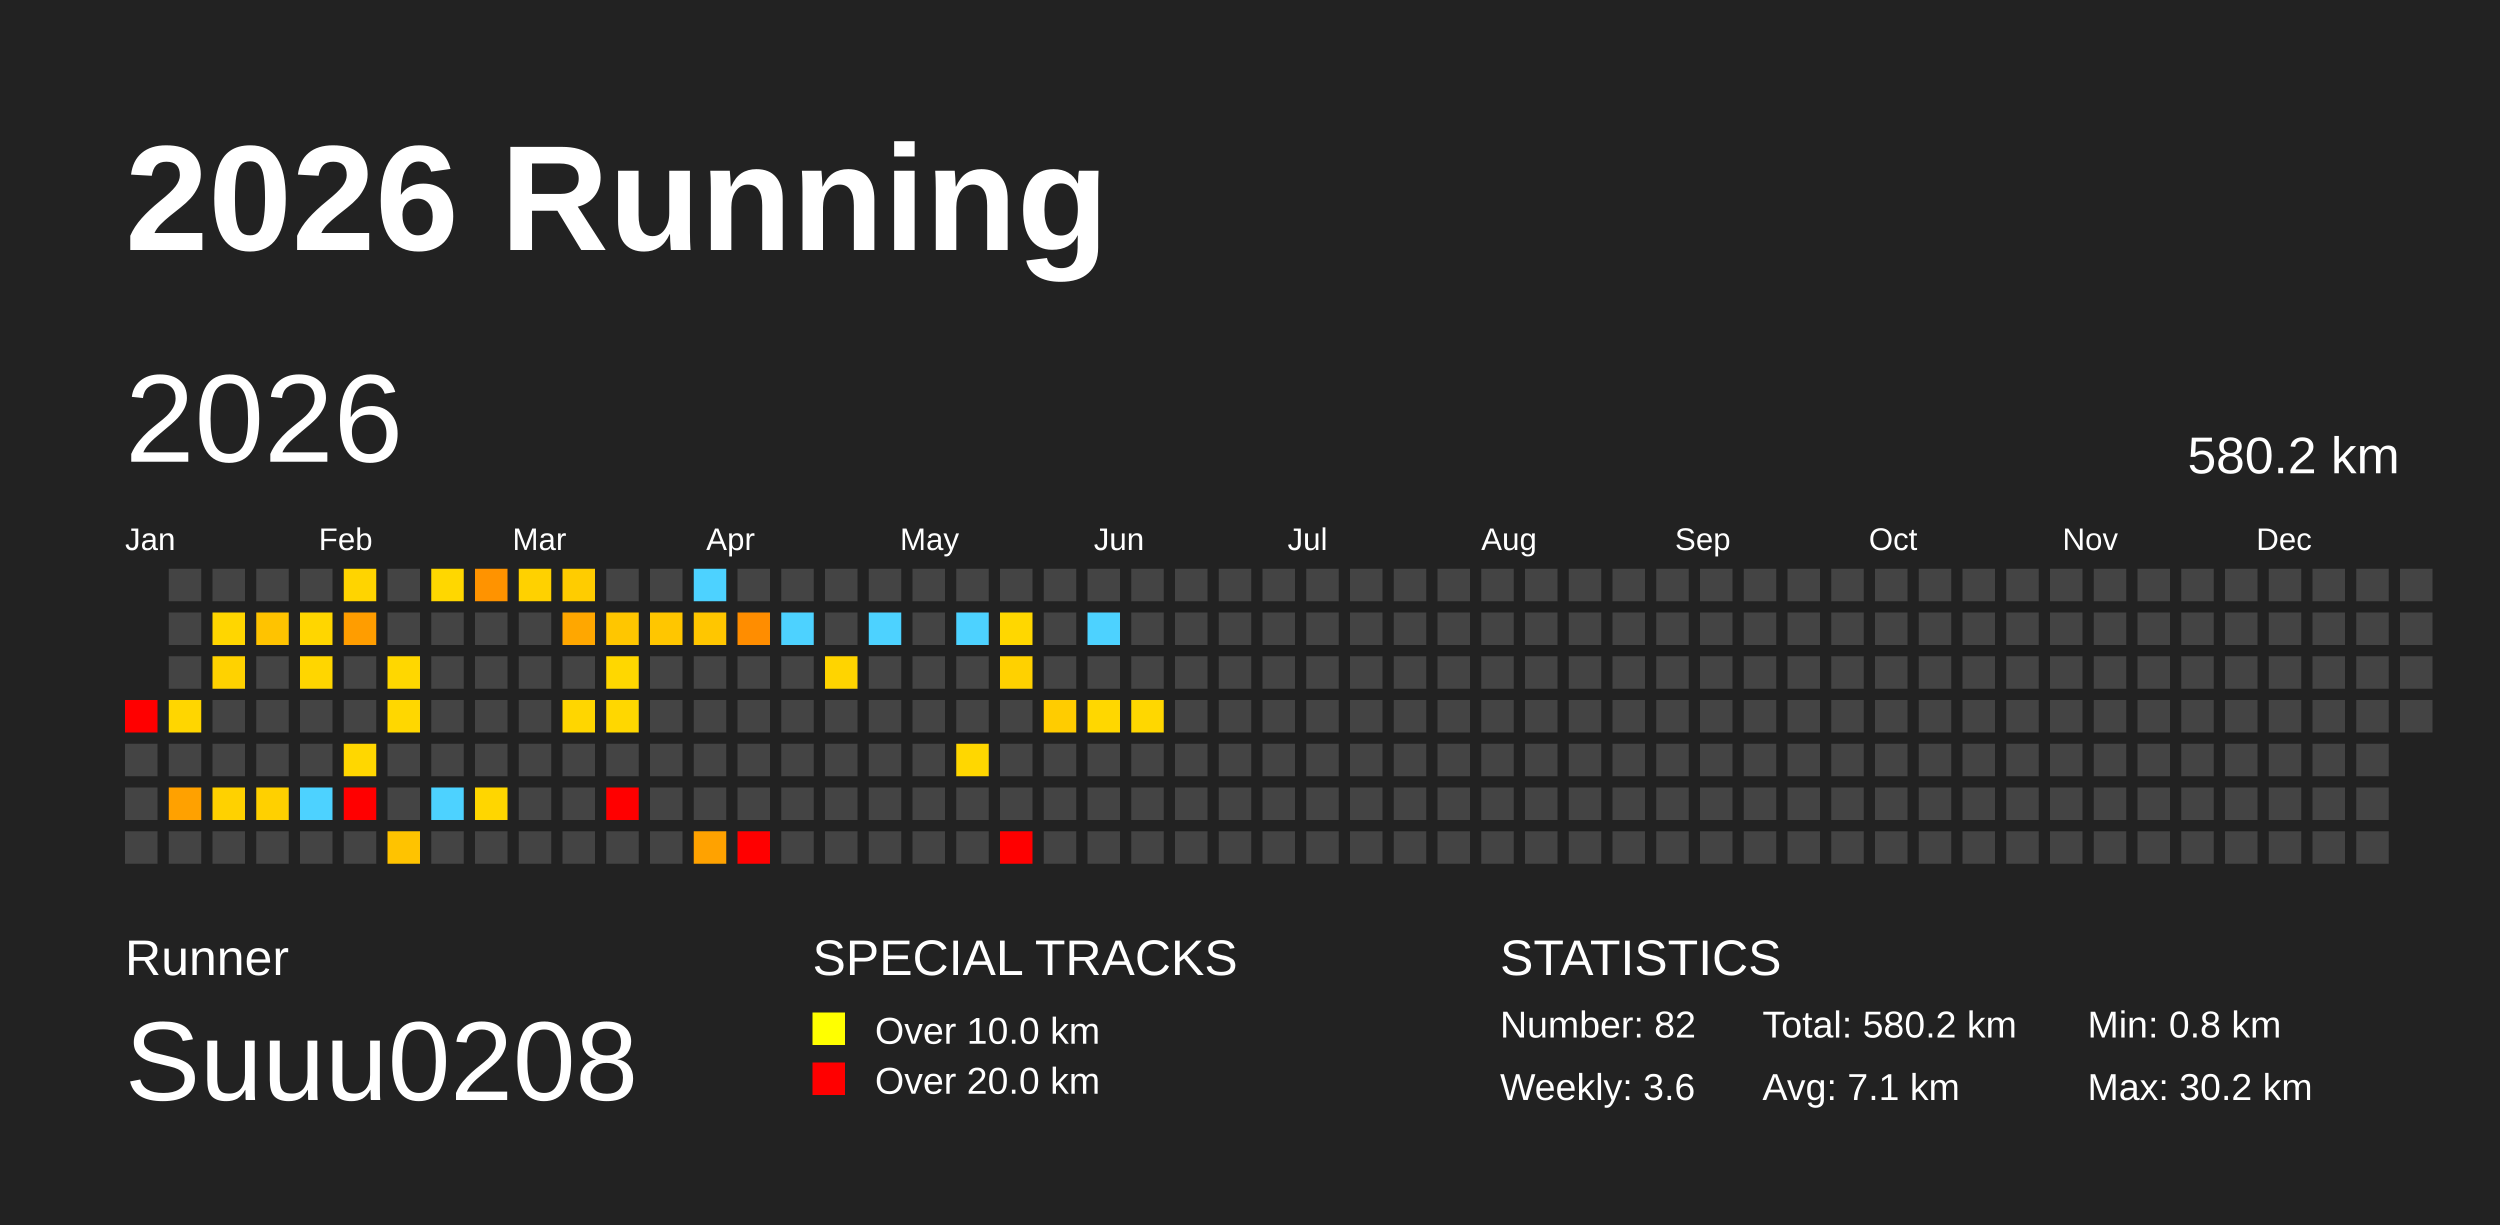
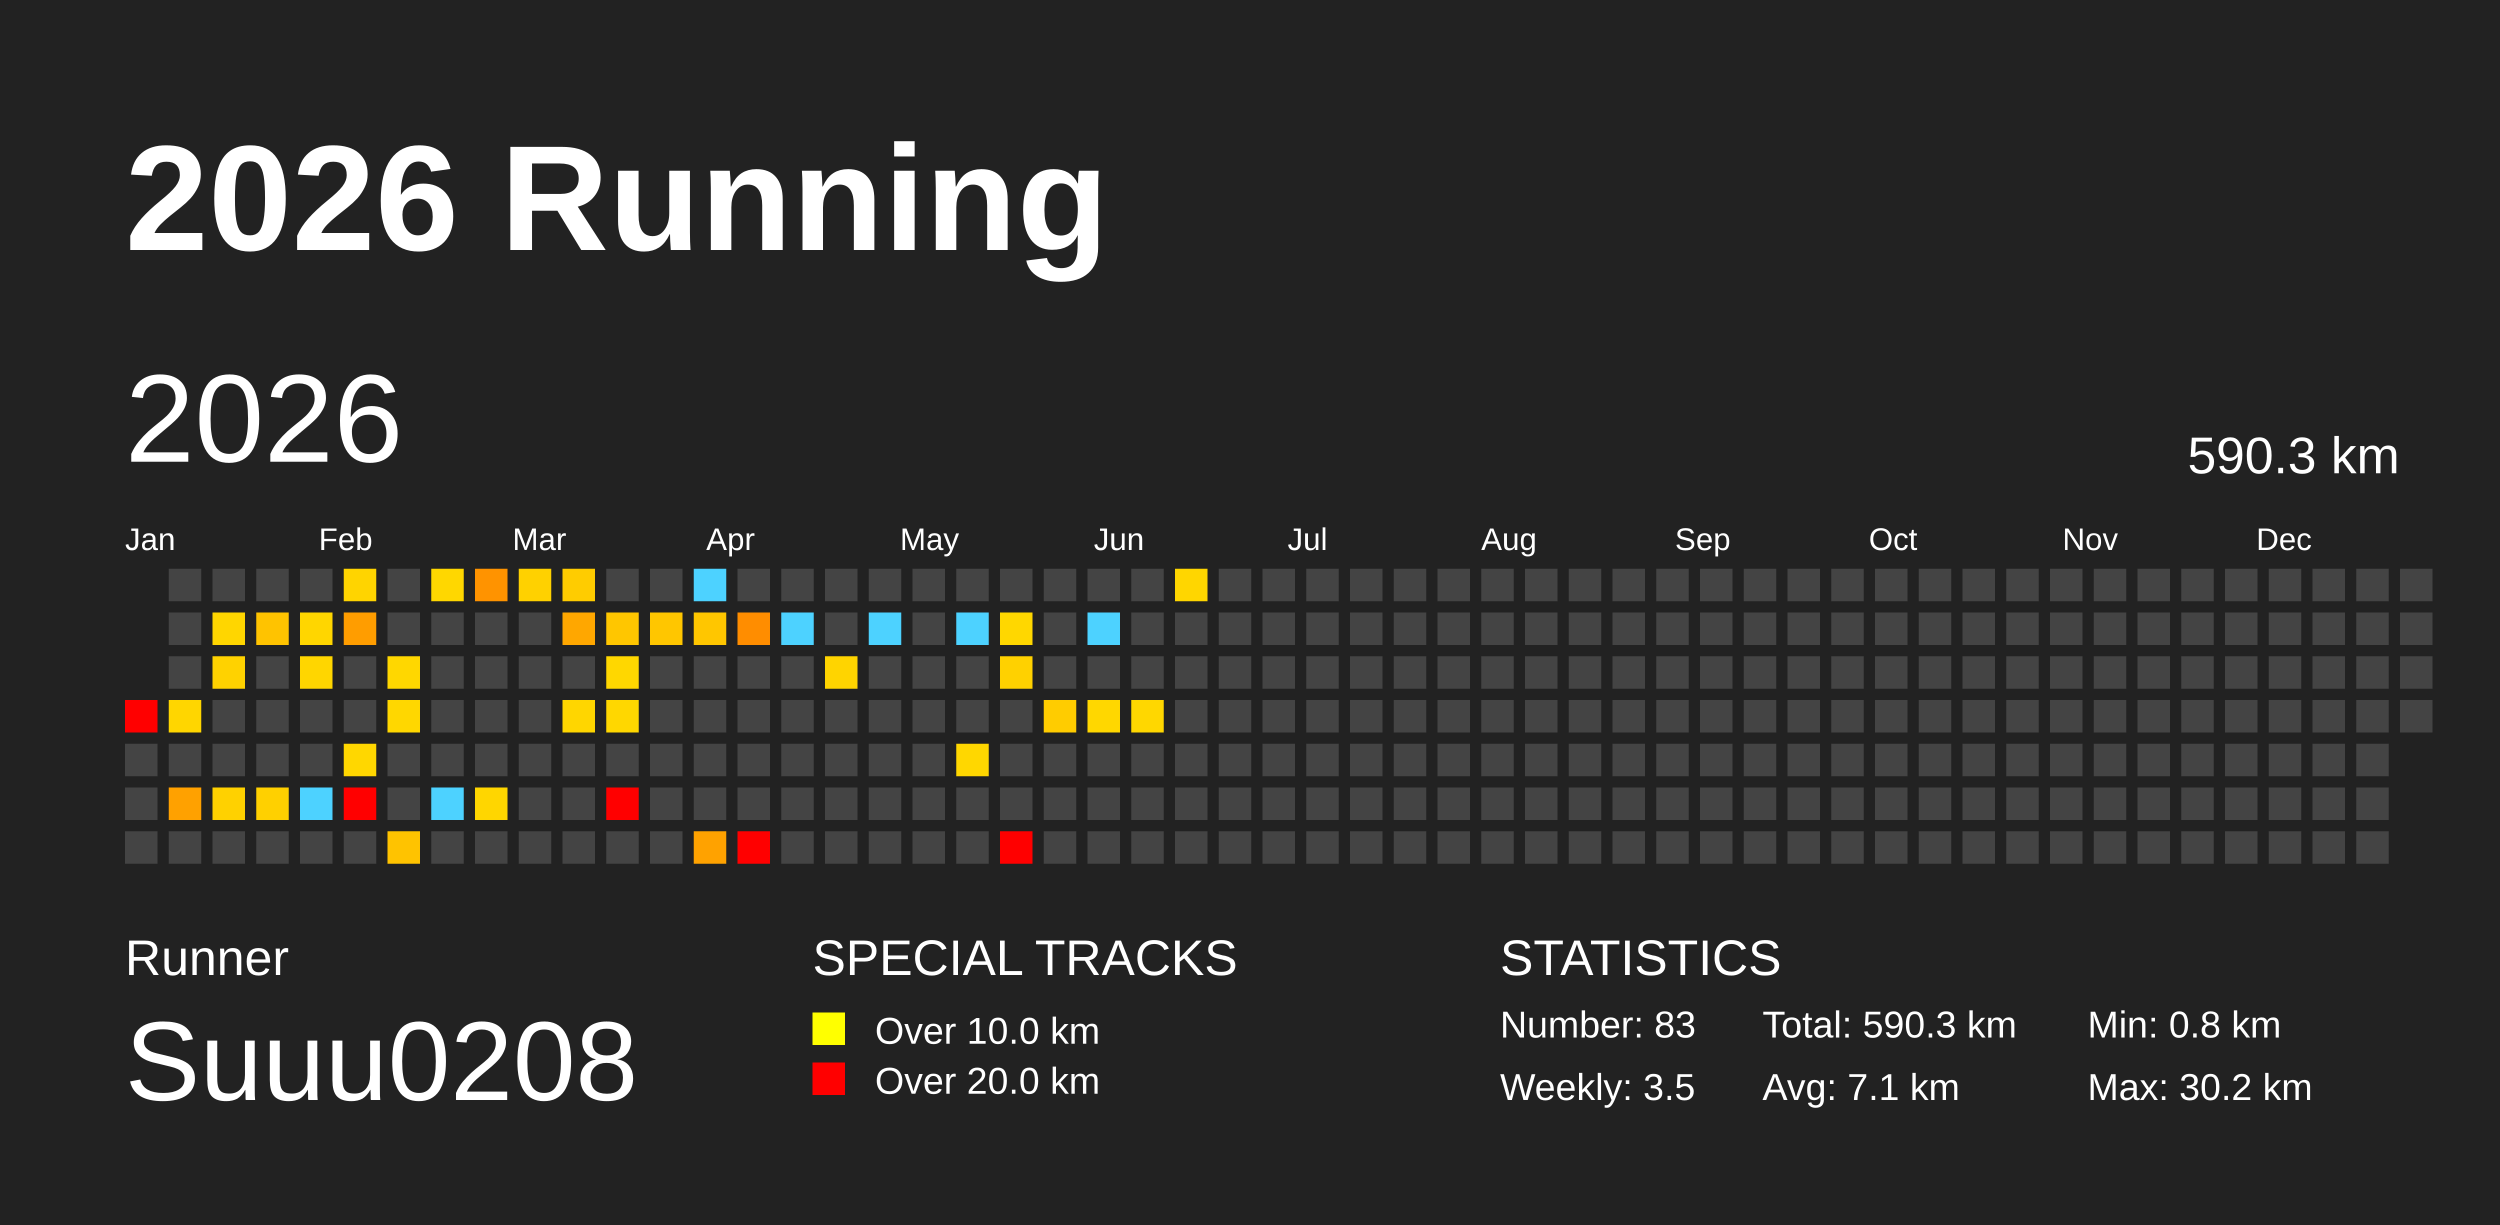
<svg xmlns="http://www.w3.org/2000/svg" baseProfile="full" height="98mm" version="1.1" viewBox="0,0,200,98" width="200mm">
  <defs />
  <rect fill="#222222" height="98" width="200" x="0" y="0" />
  <text fill="#FFFFFF" style="font-size:12px; font-family:Arial; font-weight:bold;" x="10" y="20">2026 Running</text>
  <text fill="#FFFFFF" style="font-size:4px; font-family:Arial" x="10" y="78">Runner</text>
  <text fill="#FFFFFF" style="font-size:9px; font-family:Arial" x="10" y="88">Suuu0208</text>
  <text fill="#FFFFFF" style="font-size:4px; font-family:Arial" x="65" y="78">SPECIAL TRACKS</text>
  <rect fill="yellow" height="2.6" width="2.6" x="65" y="81" />
  <text fill="#FFFFFF" style="font-size:3px; font-family:Arial" x="70" y="83.5">Over 10.0 km</text>
  <rect fill="red" height="2.6" width="2.6" x="65" y="85" />
  <text fill="#FFFFFF" style="font-size:3px; font-family:Arial" x="70" y="87.5">Over 20.0 km</text>
  <text fill="#FFFFFF" style="font-size:4px; font-family:Arial" x="120" y="78">STATISTICS</text>
-   <text fill="#FFFFFF" style="font-size:3px; font-family:Arial" x="120" y="83">Number: 82</text>
-   <text fill="#FFFFFF" style="font-size:3px; font-family:Arial" x="120" y="88">Weekly: 3.6</text>
-   <text fill="#FFFFFF" style="font-size:3px; font-family:Arial" x="141" y="83">Total: 580.2 km</text>
+   <text fill="#FFFFFF" style="font-size:3px; font-family:Arial" x="120" y="83">Number: 83</text>
+   <text fill="#FFFFFF" style="font-size:3px; font-family:Arial" x="120" y="88">Weekly: 3.5</text>
+   <text fill="#FFFFFF" style="font-size:3px; font-family:Arial" x="141" y="83">Total: 590.3 km</text>
  <text fill="#FFFFFF" style="font-size:3px; font-family:Arial" x="141" y="88">Avg: 7.1 km</text>
  <text fill="#FFFFFF" style="font-size:3px; font-family:Arial" x="167" y="83">Min: 0.8 km</text>
  <text fill="#FFFFFF" style="font-size:3px; font-family:Arial" x="167" y="88">Max: 30.2 km</text>
  <text dominant-baseline="hanging" fill="#FFFFFF" style="font-size:10.0px; font-family:Arial;" x="10" y="30">2026</text>
-   <text dominant-baseline="hanging" fill="#FFFFFF" style="font-size:4.125px; font-family:Arial;" x="175" y="35">580.2 km</text>
+   <text dominant-baseline="hanging" fill="#FFFFFF" style="font-size:4.125px; font-family:Arial;" x="175" y="35">590.3 km</text>
  <text fill="#FFFFFF" style="font-size:2.5px; font-family:Arial" x="10.0" y="44">Jan</text>
  <text fill="#FFFFFF" style="font-size:2.5px; font-family:Arial" x="25.5" y="44">Feb</text>
  <text fill="#FFFFFF" style="font-size:2.5px; font-family:Arial" x="41.0" y="44">Mar</text>
  <text fill="#FFFFFF" style="font-size:2.5px; font-family:Arial" x="56.5" y="44">Apr</text>
  <text fill="#FFFFFF" style="font-size:2.5px; font-family:Arial" x="72.0" y="44">May</text>
  <text fill="#FFFFFF" style="font-size:2.5px; font-family:Arial" x="87.5" y="44">Jun</text>
  <text fill="#FFFFFF" style="font-size:2.5px; font-family:Arial" x="103.0" y="44">Jul</text>
  <text fill="#FFFFFF" style="font-size:2.5px; font-family:Arial" x="118.5" y="44">Aug</text>
  <text fill="#FFFFFF" style="font-size:2.5px; font-family:Arial" x="134.0" y="44">Sep</text>
  <text fill="#FFFFFF" style="font-size:2.5px; font-family:Arial" x="149.5" y="44">Oct</text>
  <text fill="#FFFFFF" style="font-size:2.5px; font-family:Arial" x="165.0" y="44">Nov</text>
  <text fill="#FFFFFF" style="font-size:2.5px; font-family:Arial" x="180.5" y="44">Dec</text>
  <rect fill="red" height="2.6" width="2.6" x="10.0" y="56.0" />
  <rect fill="#444444" height="2.6" width="2.6" x="10.0" y="59.5" />
  <rect fill="#444444" height="2.6" width="2.6" x="10.0" y="63.0" />
  <rect fill="#444444" height="2.6" width="2.6" x="10.0" y="66.5" />
  <rect fill="#444444" height="2.6" width="2.6" x="13.5" y="45.5" />
  <rect fill="#444444" height="2.6" width="2.6" x="13.5" y="49.0" />
  <rect fill="#444444" height="2.6" width="2.6" x="13.5" y="52.5" />
  <rect fill="#ffd600" height="2.6" width="2.6" x="13.5" y="56.0" />
  <rect fill="#444444" height="2.6" width="2.6" x="13.5" y="59.5" />
  <rect fill="#ffa100" height="2.6" width="2.6" x="13.5" y="63.0" />
  <rect fill="#444444" height="2.6" width="2.6" x="13.5" y="66.5" />
  <rect fill="#444444" height="2.6" width="2.6" x="17.0" y="45.5" />
  <rect fill="#ffd600" height="2.6" width="2.6" x="17.0" y="49.0" />
  <rect fill="#ffd200" height="2.6" width="2.6" x="17.0" y="52.5" />
  <rect fill="#444444" height="2.6" width="2.6" x="17.0" y="56.0" />
  <rect fill="#444444" height="2.6" width="2.6" x="17.0" y="59.5" />
  <rect fill="#ffd100" height="2.6" width="2.6" x="17.0" y="63.0" />
  <rect fill="#444444" height="2.6" width="2.6" x="17.0" y="66.5" />
  <rect fill="#444444" height="2.6" width="2.6" x="20.5" y="45.5" />
  <rect fill="#ffc300" height="2.6" width="2.6" x="20.5" y="49.0" />
  <rect fill="#444444" height="2.6" width="2.6" x="20.5" y="52.5" />
  <rect fill="#444444" height="2.6" width="2.6" x="20.5" y="56.0" />
  <rect fill="#444444" height="2.6" width="2.6" x="20.5" y="59.5" />
  <rect fill="#ffd000" height="2.6" width="2.6" x="20.5" y="63.0" />
  <rect fill="#444444" height="2.6" width="2.6" x="20.5" y="66.5" />
  <rect fill="#444444" height="2.6" width="2.6" x="24.0" y="45.5" />
  <rect fill="#ffd600" height="2.6" width="2.6" x="24.0" y="49.0" />
  <rect fill="#ffd600" height="2.6" width="2.6" x="24.0" y="52.5" />
  <rect fill="#444444" height="2.6" width="2.6" x="24.0" y="56.0" />
  <rect fill="#444444" height="2.6" width="2.6" x="24.0" y="59.5" />
  <rect fill="#4dd2ff" height="2.6" width="2.6" x="24.0" y="63.0" />
  <rect fill="#444444" height="2.6" width="2.6" x="24.0" y="66.5" />
  <rect fill="#ffd400" height="2.6" width="2.6" x="27.5" y="45.5" />
  <rect fill="#ff9d00" height="2.6" width="2.6" x="27.5" y="49.0" />
  <rect fill="#444444" height="2.6" width="2.6" x="27.5" y="52.5" />
  <rect fill="#444444" height="2.6" width="2.6" x="27.5" y="56.0" />
  <rect fill="#ffd700" height="2.6" width="2.6" x="27.5" y="59.5" />
  <rect fill="red" height="2.6" width="2.6" x="27.5" y="63.0" />
  <rect fill="#444444" height="2.6" width="2.6" x="27.5" y="66.5" />
  <rect fill="#444444" height="2.6" width="2.6" x="31.0" y="45.5" />
  <rect fill="#444444" height="2.6" width="2.6" x="31.0" y="49.0" />
  <rect fill="#ffd700" height="2.6" width="2.6" x="31.0" y="52.5" />
  <rect fill="#ffd700" height="2.6" width="2.6" x="31.0" y="56.0" />
  <rect fill="#444444" height="2.6" width="2.6" x="31.0" y="59.5" />
  <rect fill="#444444" height="2.6" width="2.6" x="31.0" y="63.0" />
  <rect fill="#ffc300" height="2.6" width="2.6" x="31.0" y="66.5" />
  <rect fill="#ffd700" height="2.6" width="2.6" x="34.5" y="45.5" />
  <rect fill="#444444" height="2.6" width="2.6" x="34.5" y="49.0" />
  <rect fill="#444444" height="2.6" width="2.6" x="34.5" y="52.5" />
  <rect fill="#444444" height="2.6" width="2.6" x="34.5" y="56.0" />
  <rect fill="#444444" height="2.6" width="2.6" x="34.5" y="59.5" />
  <rect fill="#4dd2ff" height="2.6" width="2.6" x="34.5" y="63.0" />
  <rect fill="#444444" height="2.6" width="2.6" x="34.5" y="66.5" />
  <rect fill="#ff9300" height="2.6" width="2.6" x="38.0" y="45.5" />
  <rect fill="#444444" height="2.6" width="2.6" x="38.0" y="49.0" />
  <rect fill="#444444" height="2.6" width="2.6" x="38.0" y="52.5" />
  <rect fill="#444444" height="2.6" width="2.6" x="38.0" y="56.0" />
  <rect fill="#444444" height="2.6" width="2.6" x="38.0" y="59.5" />
  <rect fill="#ffd600" height="2.6" width="2.6" x="38.0" y="63.0" />
  <rect fill="#444444" height="2.6" width="2.6" x="38.0" y="66.5" />
  <rect fill="#ffd100" height="2.6" width="2.6" x="41.5" y="45.5" />
  <rect fill="#444444" height="2.6" width="2.6" x="41.5" y="49.0" />
  <rect fill="#444444" height="2.6" width="2.6" x="41.5" y="52.5" />
  <rect fill="#444444" height="2.6" width="2.6" x="41.5" y="56.0" />
  <rect fill="#444444" height="2.6" width="2.6" x="41.5" y="59.5" />
  <rect fill="#444444" height="2.6" width="2.6" x="41.5" y="63.0" />
  <rect fill="#444444" height="2.6" width="2.6" x="41.5" y="66.5" />
  <rect fill="#ffcc00" height="2.6" width="2.6" x="45.0" y="45.5" />
  <rect fill="#ffa700" height="2.6" width="2.6" x="45.0" y="49.0" />
  <rect fill="#444444" height="2.6" width="2.6" x="45.0" y="52.5" />
  <rect fill="#ffd600" height="2.6" width="2.6" x="45.0" y="56.0" />
  <rect fill="#444444" height="2.6" width="2.6" x="45.0" y="59.5" />
  <rect fill="#444444" height="2.6" width="2.6" x="45.0" y="63.0" />
  <rect fill="#444444" height="2.6" width="2.6" x="45.0" y="66.5" />
  <rect fill="#444444" height="2.6" width="2.6" x="48.5" y="45.5" />
  <rect fill="#ffc600" height="2.6" width="2.6" x="48.5" y="49.0" />
  <rect fill="#ffd700" height="2.6" width="2.6" x="48.5" y="52.5" />
  <rect fill="#ffd700" height="2.6" width="2.6" x="48.5" y="56.0" />
  <rect fill="#444444" height="2.6" width="2.6" x="48.5" y="59.5" />
  <rect fill="red" height="2.6" width="2.6" x="48.5" y="63.0" />
  <rect fill="#444444" height="2.6" width="2.6" x="48.5" y="66.5" />
  <rect fill="#444444" height="2.6" width="2.6" x="52.0" y="45.5" />
  <rect fill="#ffc600" height="2.6" width="2.6" x="52.0" y="49.0" />
  <rect fill="#444444" height="2.6" width="2.6" x="52.0" y="52.5" />
  <rect fill="#444444" height="2.6" width="2.6" x="52.0" y="56.0" />
  <rect fill="#444444" height="2.6" width="2.6" x="52.0" y="59.5" />
  <rect fill="#444444" height="2.6" width="2.6" x="52.0" y="63.0" />
  <rect fill="#444444" height="2.6" width="2.6" x="52.0" y="66.5" />
  <rect fill="#4dd2ff" height="2.6" width="2.6" x="55.5" y="45.5" />
  <rect fill="#ffc600" height="2.6" width="2.6" x="55.5" y="49.0" />
  <rect fill="#444444" height="2.6" width="2.6" x="55.5" y="52.5" />
  <rect fill="#444444" height="2.6" width="2.6" x="55.5" y="56.0" />
  <rect fill="#444444" height="2.6" width="2.6" x="55.5" y="59.5" />
  <rect fill="#444444" height="2.6" width="2.6" x="55.5" y="63.0" />
  <rect fill="#ffa200" height="2.6" width="2.6" x="55.5" y="66.5" />
  <rect fill="#444444" height="2.6" width="2.6" x="59.0" y="45.5" />
  <rect fill="#ff8d00" height="2.6" width="2.6" x="59.0" y="49.0" />
  <rect fill="#444444" height="2.6" width="2.6" x="59.0" y="52.5" />
  <rect fill="#444444" height="2.6" width="2.6" x="59.0" y="56.0" />
  <rect fill="#444444" height="2.6" width="2.6" x="59.0" y="59.5" />
  <rect fill="#444444" height="2.6" width="2.6" x="59.0" y="63.0" />
  <rect fill="red" height="2.6" width="2.6" x="59.0" y="66.5" />
  <rect fill="#444444" height="2.6" width="2.6" x="62.5" y="45.5" />
  <rect fill="#4dd2ff" height="2.6" width="2.6" x="62.5" y="49.0" />
  <rect fill="#444444" height="2.6" width="2.6" x="62.5" y="52.5" />
  <rect fill="#444444" height="2.6" width="2.6" x="62.5" y="56.0" />
  <rect fill="#444444" height="2.6" width="2.6" x="62.5" y="59.5" />
  <rect fill="#444444" height="2.6" width="2.6" x="62.5" y="63.0" />
  <rect fill="#444444" height="2.6" width="2.6" x="62.5" y="66.5" />
  <rect fill="#444444" height="2.6" width="2.6" x="66.0" y="45.5" />
  <rect fill="#444444" height="2.6" width="2.6" x="66.0" y="49.0" />
  <rect fill="#ffd400" height="2.6" width="2.6" x="66.0" y="52.5" />
  <rect fill="#444444" height="2.6" width="2.6" x="66.0" y="56.0" />
  <rect fill="#444444" height="2.6" width="2.6" x="66.0" y="59.5" />
  <rect fill="#444444" height="2.6" width="2.6" x="66.0" y="63.0" />
  <rect fill="#444444" height="2.6" width="2.6" x="66.0" y="66.5" />
  <rect fill="#444444" height="2.6" width="2.6" x="69.5" y="45.5" />
  <rect fill="#4dd2ff" height="2.6" width="2.6" x="69.5" y="49.0" />
  <rect fill="#444444" height="2.6" width="2.6" x="69.5" y="52.5" />
  <rect fill="#444444" height="2.6" width="2.6" x="69.5" y="56.0" />
  <rect fill="#444444" height="2.6" width="2.6" x="69.5" y="59.5" />
  <rect fill="#444444" height="2.6" width="2.6" x="69.5" y="63.0" />
  <rect fill="#444444" height="2.6" width="2.6" x="69.5" y="66.5" />
  <rect fill="#444444" height="2.6" width="2.6" x="73.0" y="45.5" />
  <rect fill="#444444" height="2.6" width="2.6" x="73.0" y="49.0" />
  <rect fill="#444444" height="2.6" width="2.6" x="73.0" y="52.5" />
  <rect fill="#444444" height="2.6" width="2.6" x="73.0" y="56.0" />
  <rect fill="#444444" height="2.6" width="2.6" x="73.0" y="59.5" />
  <rect fill="#444444" height="2.6" width="2.6" x="73.0" y="63.0" />
  <rect fill="#444444" height="2.6" width="2.6" x="73.0" y="66.5" />
  <rect fill="#444444" height="2.6" width="2.6" x="76.5" y="45.5" />
  <rect fill="#4dd2ff" height="2.6" width="2.6" x="76.5" y="49.0" />
  <rect fill="#444444" height="2.6" width="2.6" x="76.5" y="52.5" />
  <rect fill="#444444" height="2.6" width="2.6" x="76.5" y="56.0" />
  <rect fill="#ffd700" height="2.6" width="2.6" x="76.5" y="59.5" />
  <rect fill="#444444" height="2.6" width="2.6" x="76.5" y="63.0" />
  <rect fill="#444444" height="2.6" width="2.6" x="76.5" y="66.5" />
  <rect fill="#444444" height="2.6" width="2.6" x="80.0" y="45.5" />
  <rect fill="#ffd700" height="2.6" width="2.6" x="80.0" y="49.0" />
  <rect fill="#ffd100" height="2.6" width="2.6" x="80.0" y="52.5" />
  <rect fill="#444444" height="2.6" width="2.6" x="80.0" y="56.0" />
  <rect fill="#444444" height="2.6" width="2.6" x="80.0" y="59.5" />
  <rect fill="#444444" height="2.6" width="2.6" x="80.0" y="63.0" />
  <rect fill="red" height="2.6" width="2.6" x="80.0" y="66.5" />
  <rect fill="#444444" height="2.6" width="2.6" x="83.5" y="45.5" />
  <rect fill="#444444" height="2.6" width="2.6" x="83.5" y="49.0" />
  <rect fill="#444444" height="2.6" width="2.6" x="83.5" y="52.5" />
  <rect fill="#ffcc00" height="2.6" width="2.6" x="83.5" y="56.0" />
  <rect fill="#444444" height="2.6" width="2.6" x="83.5" y="59.5" />
  <rect fill="#444444" height="2.6" width="2.6" x="83.5" y="63.0" />
  <rect fill="#444444" height="2.6" width="2.6" x="83.5" y="66.5" />
  <rect fill="#444444" height="2.6" width="2.6" x="87.0" y="45.5" />
  <rect fill="#4dd2ff" height="2.6" width="2.6" x="87.0" y="49.0" />
  <rect fill="#444444" height="2.6" width="2.6" x="87.0" y="52.5" />
  <rect fill="#ffd700" height="2.6" width="2.6" x="87.0" y="56.0" />
  <rect fill="#444444" height="2.6" width="2.6" x="87.0" y="59.5" />
  <rect fill="#444444" height="2.6" width="2.6" x="87.0" y="63.0" />
  <rect fill="#444444" height="2.6" width="2.6" x="87.0" y="66.5" />
  <rect fill="#444444" height="2.6" width="2.6" x="90.5" y="45.5" />
  <rect fill="#444444" height="2.6" width="2.6" x="90.5" y="49.0" />
  <rect fill="#444444" height="2.6" width="2.6" x="90.5" y="52.5" />
  <rect fill="#ffd700" height="2.6" width="2.6" x="90.5" y="56.0" />
  <rect fill="#444444" height="2.6" width="2.6" x="90.5" y="59.5" />
  <rect fill="#444444" height="2.6" width="2.6" x="90.5" y="63.0" />
  <rect fill="#444444" height="2.6" width="2.6" x="90.5" y="66.5" />
-   <rect fill="#444444" height="2.6" width="2.6" x="94.0" y="45.5" />
+   <rect fill="#ffd600" height="2.6" width="2.6" x="94.0" y="45.5" />
  <rect fill="#444444" height="2.6" width="2.6" x="94.0" y="49.0" />
  <rect fill="#444444" height="2.6" width="2.6" x="94.0" y="52.5" />
  <rect fill="#444444" height="2.6" width="2.6" x="94.0" y="56.0" />
  <rect fill="#444444" height="2.6" width="2.6" x="94.0" y="59.5" />
  <rect fill="#444444" height="2.6" width="2.6" x="94.0" y="63.0" />
  <rect fill="#444444" height="2.6" width="2.6" x="94.0" y="66.5" />
  <rect fill="#444444" height="2.6" width="2.6" x="97.5" y="45.5" />
  <rect fill="#444444" height="2.6" width="2.6" x="97.5" y="49.0" />
  <rect fill="#444444" height="2.6" width="2.6" x="97.5" y="52.5" />
  <rect fill="#444444" height="2.6" width="2.6" x="97.5" y="56.0" />
  <rect fill="#444444" height="2.6" width="2.6" x="97.5" y="59.5" />
  <rect fill="#444444" height="2.6" width="2.6" x="97.5" y="63.0" />
  <rect fill="#444444" height="2.6" width="2.6" x="97.5" y="66.5" />
  <rect fill="#444444" height="2.6" width="2.6" x="101.0" y="45.5" />
  <rect fill="#444444" height="2.6" width="2.6" x="101.0" y="49.0" />
  <rect fill="#444444" height="2.6" width="2.6" x="101.0" y="52.5" />
  <rect fill="#444444" height="2.6" width="2.6" x="101.0" y="56.0" />
  <rect fill="#444444" height="2.6" width="2.6" x="101.0" y="59.5" />
  <rect fill="#444444" height="2.6" width="2.6" x="101.0" y="63.0" />
  <rect fill="#444444" height="2.6" width="2.6" x="101.0" y="66.5" />
  <rect fill="#444444" height="2.6" width="2.6" x="104.5" y="45.5" />
  <rect fill="#444444" height="2.6" width="2.6" x="104.5" y="49.0" />
  <rect fill="#444444" height="2.6" width="2.6" x="104.5" y="52.5" />
  <rect fill="#444444" height="2.6" width="2.6" x="104.5" y="56.0" />
  <rect fill="#444444" height="2.6" width="2.6" x="104.5" y="59.5" />
  <rect fill="#444444" height="2.6" width="2.6" x="104.5" y="63.0" />
  <rect fill="#444444" height="2.6" width="2.6" x="104.5" y="66.5" />
  <rect fill="#444444" height="2.6" width="2.6" x="108.0" y="45.5" />
  <rect fill="#444444" height="2.6" width="2.6" x="108.0" y="49.0" />
  <rect fill="#444444" height="2.6" width="2.6" x="108.0" y="52.5" />
  <rect fill="#444444" height="2.6" width="2.6" x="108.0" y="56.0" />
  <rect fill="#444444" height="2.6" width="2.6" x="108.0" y="59.5" />
  <rect fill="#444444" height="2.6" width="2.6" x="108.0" y="63.0" />
  <rect fill="#444444" height="2.6" width="2.6" x="108.0" y="66.5" />
  <rect fill="#444444" height="2.6" width="2.6" x="111.5" y="45.5" />
  <rect fill="#444444" height="2.6" width="2.6" x="111.5" y="49.0" />
  <rect fill="#444444" height="2.6" width="2.6" x="111.5" y="52.5" />
  <rect fill="#444444" height="2.6" width="2.6" x="111.5" y="56.0" />
  <rect fill="#444444" height="2.6" width="2.6" x="111.5" y="59.5" />
  <rect fill="#444444" height="2.6" width="2.6" x="111.5" y="63.0" />
  <rect fill="#444444" height="2.6" width="2.6" x="111.5" y="66.5" />
  <rect fill="#444444" height="2.6" width="2.6" x="115.0" y="45.5" />
  <rect fill="#444444" height="2.6" width="2.6" x="115.0" y="49.0" />
  <rect fill="#444444" height="2.6" width="2.6" x="115.0" y="52.5" />
  <rect fill="#444444" height="2.6" width="2.6" x="115.0" y="56.0" />
  <rect fill="#444444" height="2.6" width="2.6" x="115.0" y="59.5" />
  <rect fill="#444444" height="2.6" width="2.6" x="115.0" y="63.0" />
  <rect fill="#444444" height="2.6" width="2.6" x="115.0" y="66.5" />
  <rect fill="#444444" height="2.6" width="2.6" x="118.5" y="45.5" />
  <rect fill="#444444" height="2.6" width="2.6" x="118.5" y="49.0" />
  <rect fill="#444444" height="2.6" width="2.6" x="118.5" y="52.5" />
  <rect fill="#444444" height="2.6" width="2.6" x="118.5" y="56.0" />
  <rect fill="#444444" height="2.6" width="2.6" x="118.5" y="59.5" />
  <rect fill="#444444" height="2.6" width="2.6" x="118.5" y="63.0" />
  <rect fill="#444444" height="2.6" width="2.6" x="118.5" y="66.5" />
  <rect fill="#444444" height="2.6" width="2.6" x="122.0" y="45.5" />
  <rect fill="#444444" height="2.6" width="2.6" x="122.0" y="49.0" />
  <rect fill="#444444" height="2.6" width="2.6" x="122.0" y="52.5" />
  <rect fill="#444444" height="2.6" width="2.6" x="122.0" y="56.0" />
  <rect fill="#444444" height="2.6" width="2.6" x="122.0" y="59.5" />
  <rect fill="#444444" height="2.6" width="2.6" x="122.0" y="63.0" />
  <rect fill="#444444" height="2.6" width="2.6" x="122.0" y="66.5" />
  <rect fill="#444444" height="2.6" width="2.6" x="125.5" y="45.5" />
  <rect fill="#444444" height="2.6" width="2.6" x="125.5" y="49.0" />
  <rect fill="#444444" height="2.6" width="2.6" x="125.5" y="52.5" />
  <rect fill="#444444" height="2.6" width="2.6" x="125.5" y="56.0" />
  <rect fill="#444444" height="2.6" width="2.6" x="125.5" y="59.5" />
  <rect fill="#444444" height="2.6" width="2.6" x="125.5" y="63.0" />
  <rect fill="#444444" height="2.6" width="2.6" x="125.5" y="66.5" />
  <rect fill="#444444" height="2.6" width="2.6" x="129.0" y="45.5" />
  <rect fill="#444444" height="2.6" width="2.6" x="129.0" y="49.0" />
  <rect fill="#444444" height="2.6" width="2.6" x="129.0" y="52.5" />
  <rect fill="#444444" height="2.6" width="2.6" x="129.0" y="56.0" />
  <rect fill="#444444" height="2.6" width="2.6" x="129.0" y="59.5" />
  <rect fill="#444444" height="2.6" width="2.6" x="129.0" y="63.0" />
  <rect fill="#444444" height="2.6" width="2.6" x="129.0" y="66.5" />
  <rect fill="#444444" height="2.6" width="2.6" x="132.5" y="45.5" />
  <rect fill="#444444" height="2.6" width="2.6" x="132.5" y="49.0" />
  <rect fill="#444444" height="2.6" width="2.6" x="132.5" y="52.5" />
  <rect fill="#444444" height="2.6" width="2.6" x="132.5" y="56.0" />
  <rect fill="#444444" height="2.6" width="2.6" x="132.5" y="59.5" />
  <rect fill="#444444" height="2.6" width="2.6" x="132.5" y="63.0" />
  <rect fill="#444444" height="2.6" width="2.6" x="132.5" y="66.5" />
  <rect fill="#444444" height="2.6" width="2.6" x="136.0" y="45.5" />
  <rect fill="#444444" height="2.6" width="2.6" x="136.0" y="49.0" />
  <rect fill="#444444" height="2.6" width="2.6" x="136.0" y="52.5" />
  <rect fill="#444444" height="2.6" width="2.6" x="136.0" y="56.0" />
  <rect fill="#444444" height="2.6" width="2.6" x="136.0" y="59.5" />
  <rect fill="#444444" height="2.6" width="2.6" x="136.0" y="63.0" />
  <rect fill="#444444" height="2.6" width="2.6" x="136.0" y="66.5" />
  <rect fill="#444444" height="2.6" width="2.6" x="139.5" y="45.5" />
  <rect fill="#444444" height="2.6" width="2.6" x="139.5" y="49.0" />
  <rect fill="#444444" height="2.6" width="2.6" x="139.5" y="52.5" />
  <rect fill="#444444" height="2.6" width="2.6" x="139.5" y="56.0" />
  <rect fill="#444444" height="2.6" width="2.6" x="139.5" y="59.5" />
  <rect fill="#444444" height="2.6" width="2.6" x="139.5" y="63.0" />
  <rect fill="#444444" height="2.6" width="2.6" x="139.5" y="66.5" />
  <rect fill="#444444" height="2.6" width="2.6" x="143.0" y="45.5" />
  <rect fill="#444444" height="2.6" width="2.6" x="143.0" y="49.0" />
  <rect fill="#444444" height="2.6" width="2.6" x="143.0" y="52.5" />
  <rect fill="#444444" height="2.6" width="2.6" x="143.0" y="56.0" />
  <rect fill="#444444" height="2.6" width="2.6" x="143.0" y="59.5" />
  <rect fill="#444444" height="2.6" width="2.6" x="143.0" y="63.0" />
  <rect fill="#444444" height="2.6" width="2.6" x="143.0" y="66.5" />
  <rect fill="#444444" height="2.6" width="2.6" x="146.5" y="45.5" />
  <rect fill="#444444" height="2.6" width="2.6" x="146.5" y="49.0" />
  <rect fill="#444444" height="2.6" width="2.6" x="146.5" y="52.5" />
  <rect fill="#444444" height="2.6" width="2.6" x="146.5" y="56.0" />
  <rect fill="#444444" height="2.6" width="2.6" x="146.5" y="59.5" />
  <rect fill="#444444" height="2.6" width="2.6" x="146.5" y="63.0" />
  <rect fill="#444444" height="2.6" width="2.6" x="146.5" y="66.5" />
  <rect fill="#444444" height="2.6" width="2.6" x="150.0" y="45.5" />
  <rect fill="#444444" height="2.6" width="2.6" x="150.0" y="49.0" />
  <rect fill="#444444" height="2.6" width="2.6" x="150.0" y="52.5" />
  <rect fill="#444444" height="2.6" width="2.6" x="150.0" y="56.0" />
  <rect fill="#444444" height="2.6" width="2.6" x="150.0" y="59.5" />
  <rect fill="#444444" height="2.6" width="2.6" x="150.0" y="63.0" />
  <rect fill="#444444" height="2.6" width="2.6" x="150.0" y="66.5" />
  <rect fill="#444444" height="2.6" width="2.6" x="153.5" y="45.5" />
  <rect fill="#444444" height="2.6" width="2.6" x="153.5" y="49.0" />
  <rect fill="#444444" height="2.6" width="2.6" x="153.5" y="52.5" />
  <rect fill="#444444" height="2.6" width="2.6" x="153.5" y="56.0" />
  <rect fill="#444444" height="2.6" width="2.6" x="153.5" y="59.5" />
  <rect fill="#444444" height="2.6" width="2.6" x="153.5" y="63.0" />
  <rect fill="#444444" height="2.6" width="2.6" x="153.5" y="66.5" />
  <rect fill="#444444" height="2.6" width="2.6" x="157.0" y="45.5" />
  <rect fill="#444444" height="2.6" width="2.6" x="157.0" y="49.0" />
  <rect fill="#444444" height="2.6" width="2.6" x="157.0" y="52.5" />
  <rect fill="#444444" height="2.6" width="2.6" x="157.0" y="56.0" />
  <rect fill="#444444" height="2.6" width="2.6" x="157.0" y="59.5" />
  <rect fill="#444444" height="2.6" width="2.6" x="157.0" y="63.0" />
  <rect fill="#444444" height="2.6" width="2.6" x="157.0" y="66.5" />
  <rect fill="#444444" height="2.6" width="2.6" x="160.5" y="45.5" />
  <rect fill="#444444" height="2.6" width="2.6" x="160.5" y="49.0" />
  <rect fill="#444444" height="2.6" width="2.6" x="160.5" y="52.5" />
  <rect fill="#444444" height="2.6" width="2.6" x="160.5" y="56.0" />
  <rect fill="#444444" height="2.6" width="2.6" x="160.5" y="59.5" />
  <rect fill="#444444" height="2.6" width="2.6" x="160.5" y="63.0" />
  <rect fill="#444444" height="2.6" width="2.6" x="160.5" y="66.5" />
  <rect fill="#444444" height="2.6" width="2.6" x="164.0" y="45.5" />
  <rect fill="#444444" height="2.6" width="2.6" x="164.0" y="49.0" />
  <rect fill="#444444" height="2.6" width="2.6" x="164.0" y="52.5" />
  <rect fill="#444444" height="2.6" width="2.6" x="164.0" y="56.0" />
  <rect fill="#444444" height="2.6" width="2.6" x="164.0" y="59.5" />
  <rect fill="#444444" height="2.6" width="2.6" x="164.0" y="63.0" />
  <rect fill="#444444" height="2.6" width="2.6" x="164.0" y="66.5" />
  <rect fill="#444444" height="2.6" width="2.6" x="167.5" y="45.5" />
  <rect fill="#444444" height="2.6" width="2.6" x="167.5" y="49.0" />
  <rect fill="#444444" height="2.6" width="2.6" x="167.5" y="52.5" />
  <rect fill="#444444" height="2.6" width="2.6" x="167.5" y="56.0" />
  <rect fill="#444444" height="2.6" width="2.6" x="167.5" y="59.5" />
  <rect fill="#444444" height="2.6" width="2.6" x="167.5" y="63.0" />
  <rect fill="#444444" height="2.6" width="2.6" x="167.5" y="66.5" />
  <rect fill="#444444" height="2.6" width="2.6" x="171.0" y="45.5" />
  <rect fill="#444444" height="2.6" width="2.6" x="171.0" y="49.0" />
  <rect fill="#444444" height="2.6" width="2.6" x="171.0" y="52.5" />
  <rect fill="#444444" height="2.6" width="2.6" x="171.0" y="56.0" />
  <rect fill="#444444" height="2.6" width="2.6" x="171.0" y="59.5" />
  <rect fill="#444444" height="2.6" width="2.6" x="171.0" y="63.0" />
  <rect fill="#444444" height="2.6" width="2.6" x="171.0" y="66.5" />
  <rect fill="#444444" height="2.6" width="2.6" x="174.5" y="45.5" />
  <rect fill="#444444" height="2.6" width="2.6" x="174.5" y="49.0" />
  <rect fill="#444444" height="2.6" width="2.6" x="174.5" y="52.5" />
  <rect fill="#444444" height="2.6" width="2.6" x="174.5" y="56.0" />
  <rect fill="#444444" height="2.6" width="2.6" x="174.5" y="59.5" />
  <rect fill="#444444" height="2.6" width="2.6" x="174.5" y="63.0" />
  <rect fill="#444444" height="2.6" width="2.6" x="174.5" y="66.5" />
  <rect fill="#444444" height="2.6" width="2.6" x="178.0" y="45.5" />
  <rect fill="#444444" height="2.6" width="2.6" x="178.0" y="49.0" />
  <rect fill="#444444" height="2.6" width="2.6" x="178.0" y="52.5" />
  <rect fill="#444444" height="2.6" width="2.6" x="178.0" y="56.0" />
  <rect fill="#444444" height="2.6" width="2.6" x="178.0" y="59.5" />
  <rect fill="#444444" height="2.6" width="2.6" x="178.0" y="63.0" />
  <rect fill="#444444" height="2.6" width="2.6" x="178.0" y="66.5" />
  <rect fill="#444444" height="2.6" width="2.6" x="181.5" y="45.5" />
  <rect fill="#444444" height="2.6" width="2.6" x="181.5" y="49.0" />
  <rect fill="#444444" height="2.6" width="2.6" x="181.5" y="52.5" />
  <rect fill="#444444" height="2.6" width="2.6" x="181.5" y="56.0" />
  <rect fill="#444444" height="2.6" width="2.6" x="181.5" y="59.5" />
  <rect fill="#444444" height="2.6" width="2.6" x="181.5" y="63.0" />
  <rect fill="#444444" height="2.6" width="2.6" x="181.5" y="66.5" />
  <rect fill="#444444" height="2.6" width="2.6" x="185.0" y="45.5" />
  <rect fill="#444444" height="2.6" width="2.6" x="185.0" y="49.0" />
  <rect fill="#444444" height="2.6" width="2.6" x="185.0" y="52.5" />
  <rect fill="#444444" height="2.6" width="2.6" x="185.0" y="56.0" />
  <rect fill="#444444" height="2.6" width="2.6" x="185.0" y="59.5" />
  <rect fill="#444444" height="2.6" width="2.6" x="185.0" y="63.0" />
  <rect fill="#444444" height="2.6" width="2.6" x="185.0" y="66.5" />
  <rect fill="#444444" height="2.6" width="2.6" x="188.5" y="45.5" />
  <rect fill="#444444" height="2.6" width="2.6" x="188.5" y="49.0" />
  <rect fill="#444444" height="2.6" width="2.6" x="188.5" y="52.5" />
  <rect fill="#444444" height="2.6" width="2.6" x="188.5" y="56.0" />
  <rect fill="#444444" height="2.6" width="2.6" x="188.5" y="59.5" />
  <rect fill="#444444" height="2.6" width="2.6" x="188.5" y="63.0" />
  <rect fill="#444444" height="2.6" width="2.6" x="188.5" y="66.5" />
  <rect fill="#444444" height="2.6" width="2.6" x="192.0" y="45.5" />
  <rect fill="#444444" height="2.6" width="2.6" x="192.0" y="49.0" />
  <rect fill="#444444" height="2.6" width="2.6" x="192.0" y="52.5" />
  <rect fill="#444444" height="2.6" width="2.6" x="192.0" y="56.0" />
</svg>
